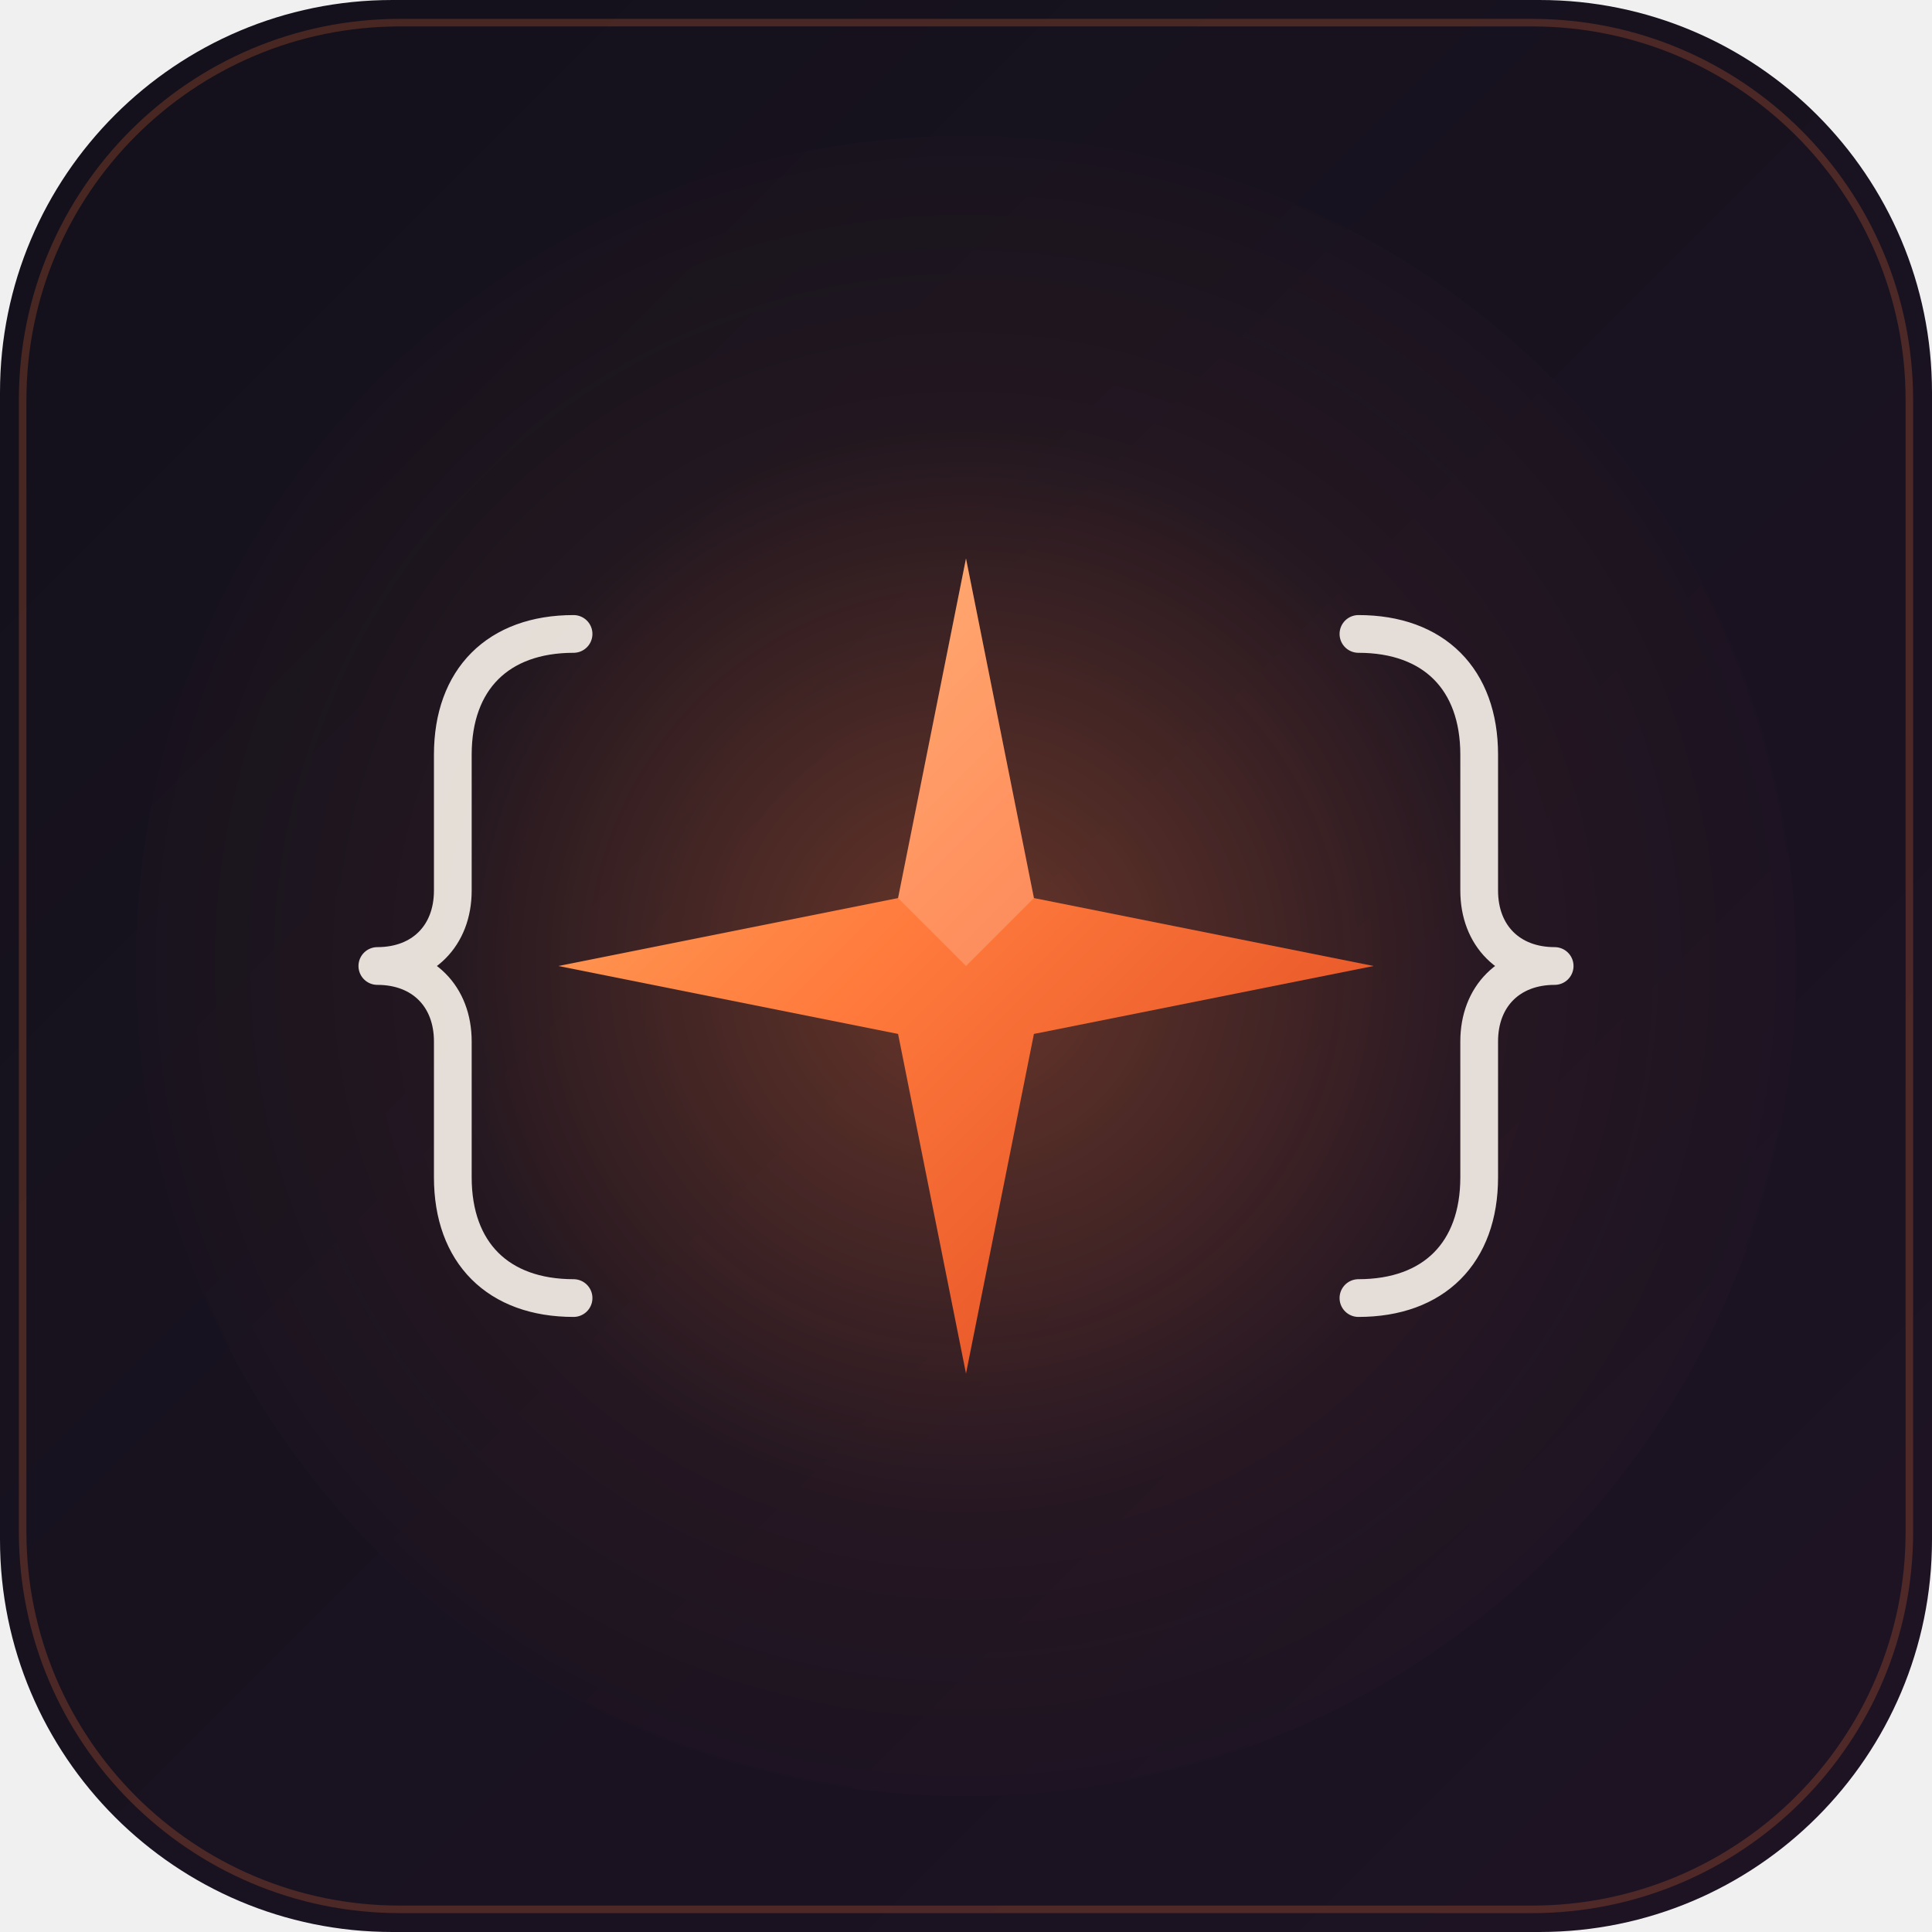
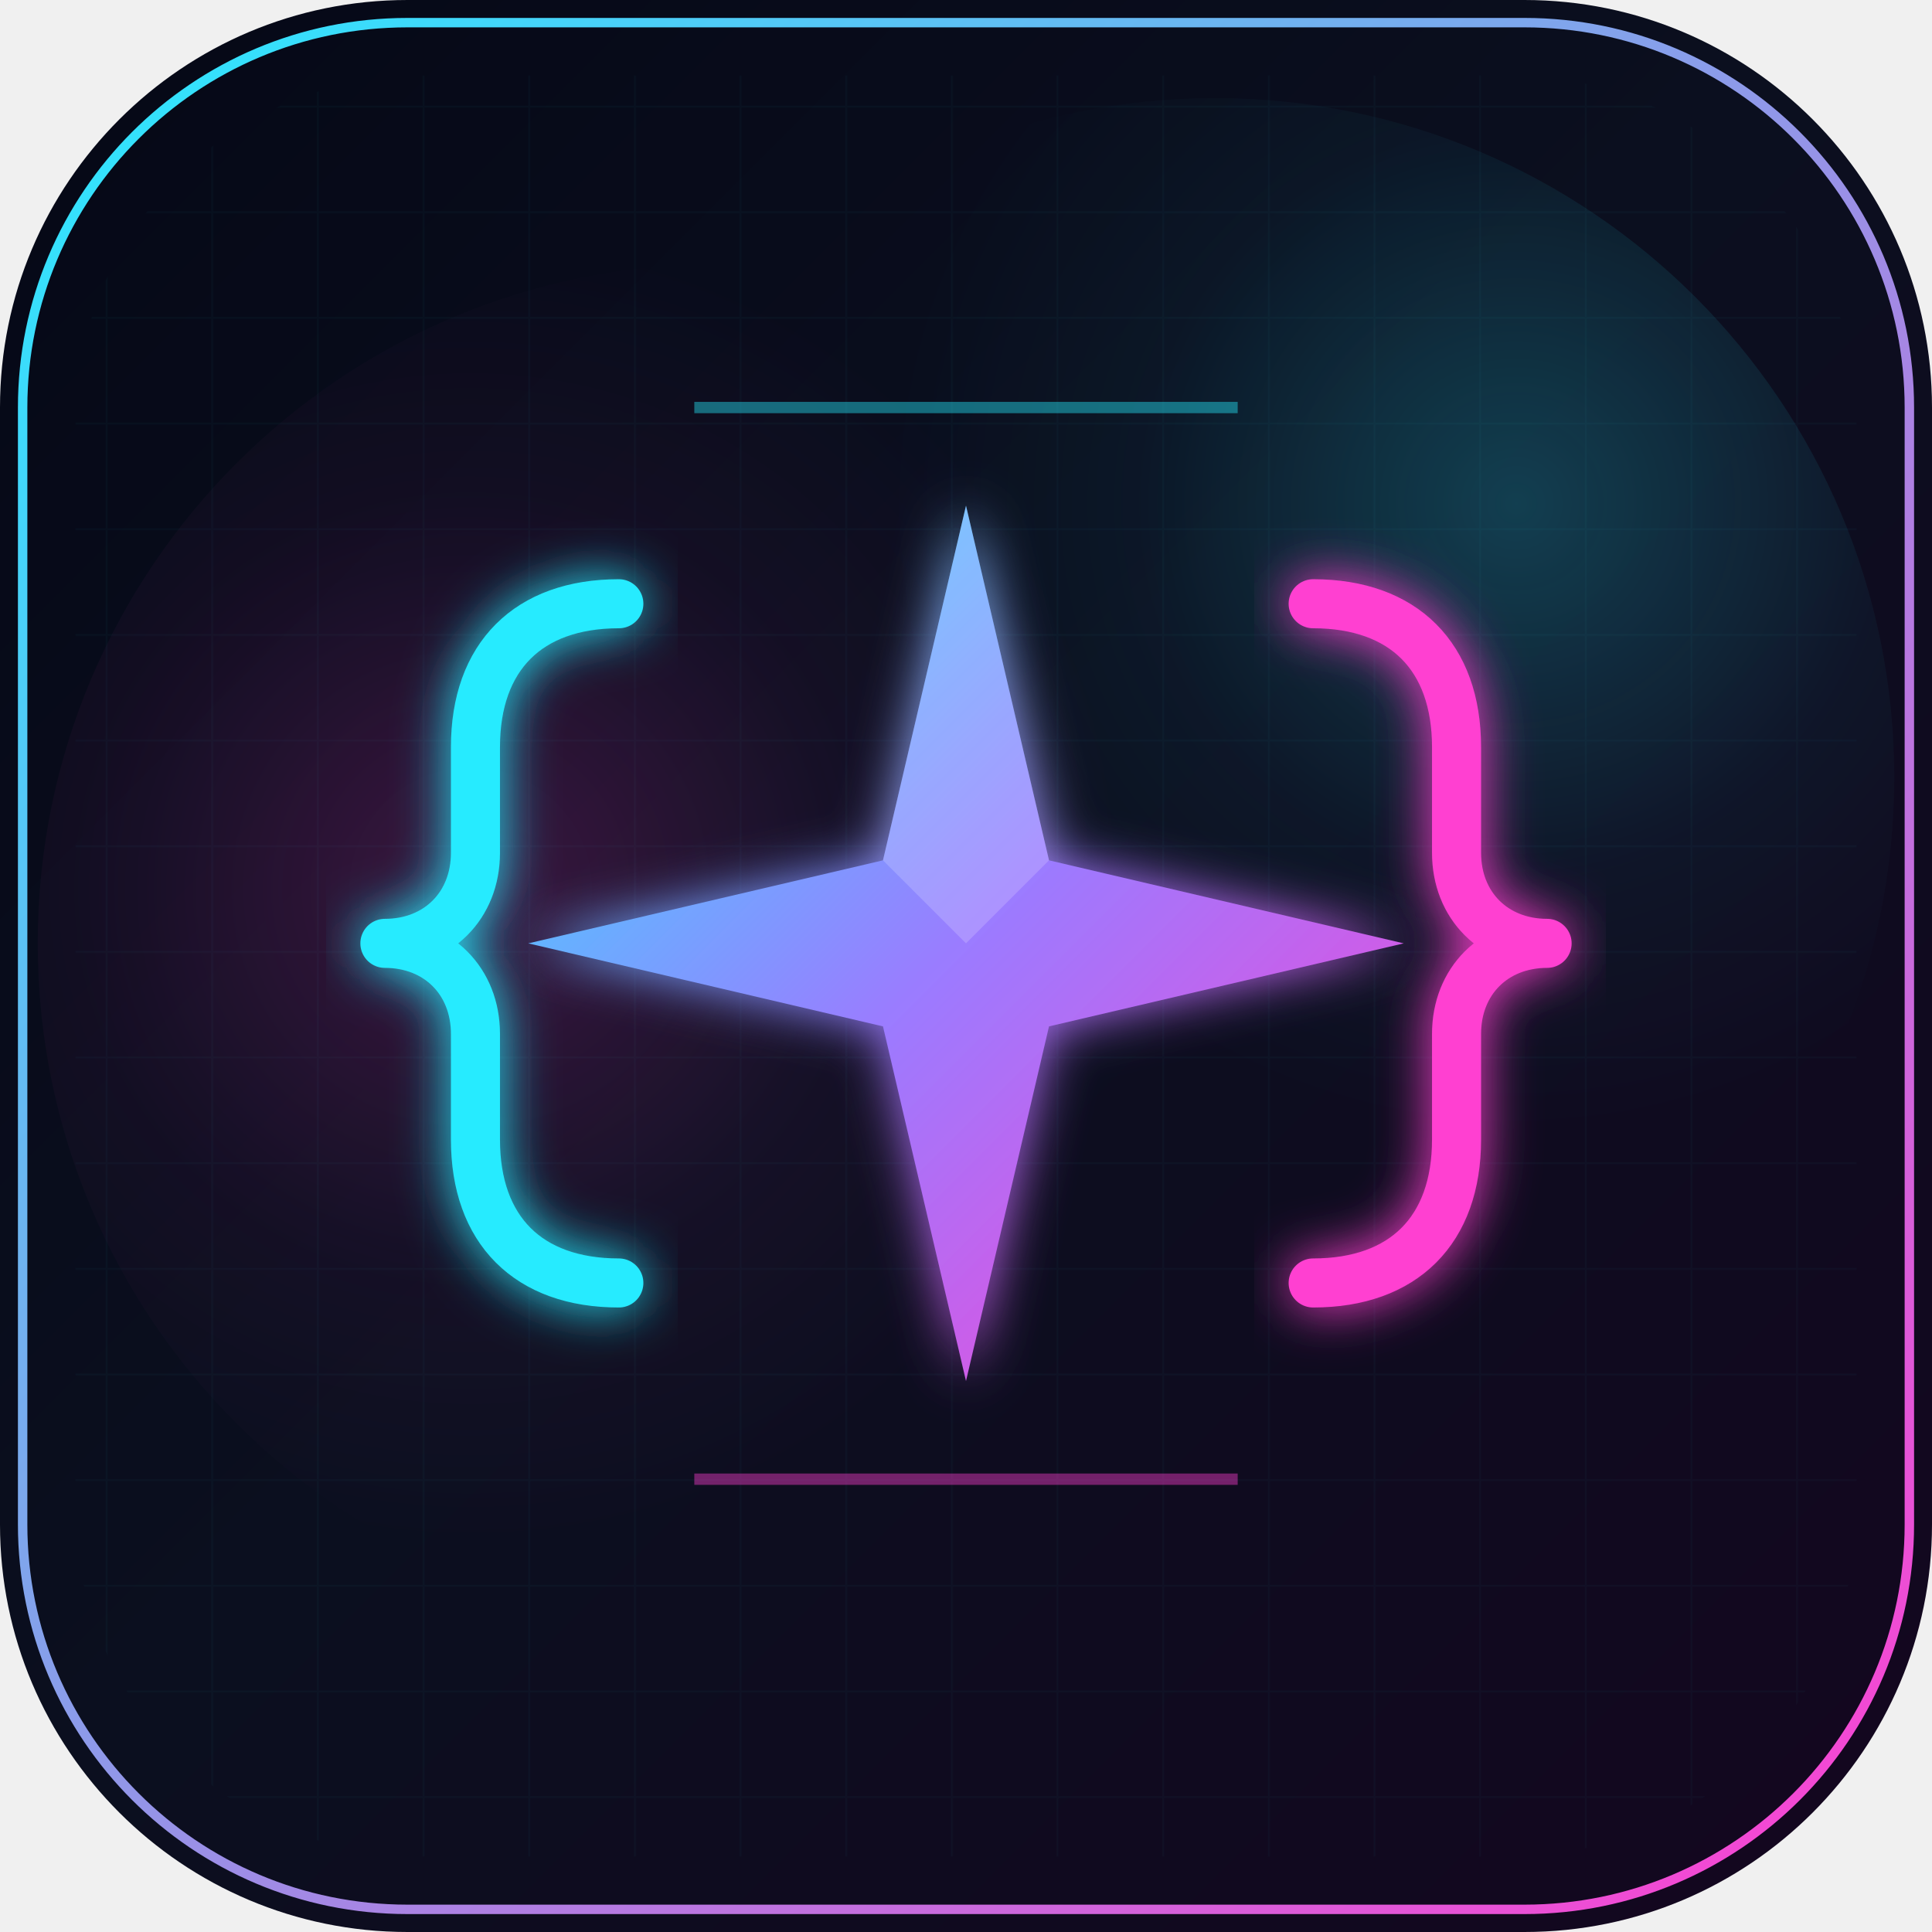
- <svg xmlns="http://www.w3.org/2000/svg" width="512" height="512" viewBox="0 0 512 512" role="img" aria-label="claude-max-api-proxy logo">
+ <svg xmlns="http://www.w3.org/2000/svg" width="512" height="512" viewBox="0 0 512 512" role="img" aria-label="Claw Proxy logo">
  <defs>
    <linearGradient id="bg" x1="0%" y1="0%" x2="100%" y2="100%">
-       <stop offset="0%" stop-color="#13111b" />
-       <stop offset="100%" stop-color="#1e1324" />
+       <stop offset="0%" stop-color="#050816" />
+       <stop offset="48%" stop-color="#0b0f1f" />
+       <stop offset="100%" stop-color="#14061f" />
    </linearGradient>
-     <linearGradient id="spark" x1="0%" y1="0%" x2="100%" y2="100%">
-       <stop offset="0%" stop-color="#ffb066" />
-       <stop offset="45%" stop-color="#ff7a3c" />
-       <stop offset="100%" stop-color="#d9421d" />
+     <linearGradient id="frame" x1="0%" y1="0%" x2="100%" y2="100%">
+       <stop offset="0%" stop-color="#28ebff" />
+       <stop offset="100%" stop-color="#ff3fd1" />
    </linearGradient>
-     <radialGradient id="glow" cx="50%" cy="50%" r="55%">
-       <stop offset="0%" stop-color="#ff7a3c" stop-opacity="0.35" />
-       <stop offset="60%" stop-color="#ff7a3c" stop-opacity="0.05" />
-       <stop offset="100%" stop-color="#ff7a3c" stop-opacity="0" />
+     <linearGradient id="core" x1="0%" y1="0%" x2="100%" y2="100%">
+       <stop offset="0%" stop-color="#2cecff" />
+       <stop offset="50%" stop-color="#9b7bff" />
+       <stop offset="100%" stop-color="#ff3fd1" />
+     </linearGradient>
+     <radialGradient id="pinkGlow" cx="32%" cy="46%" r="48%">
+       <stop offset="0%" stop-color="#ff3fd1" stop-opacity="0.20" />
+       <stop offset="60%" stop-color="#ff3fd1" stop-opacity="0.04" />
+       <stop offset="100%" stop-color="#ff3fd1" stop-opacity="0" />
    </radialGradient>
-     <filter id="softshadow" x="-20%" y="-20%" width="140%" height="140%">
-       <feGaussianBlur in="SourceGraphic" stdDeviation="6" />
+     <radialGradient id="cyanGlow" cx="72%" cy="30%" r="46%">
+       <stop offset="0%" stop-color="#28ebff" stop-opacity="0.22" />
+       <stop offset="60%" stop-color="#28ebff" stop-opacity="0.04" />
+       <stop offset="100%" stop-color="#28ebff" stop-opacity="0" />
+     </radialGradient>
+     <pattern id="grid" x="0" y="0" width="28" height="28" patternUnits="userSpaceOnUse">
+       <path d="M 28 0 L 0 0 0 28" fill="none" stroke="#28ebff" stroke-opacity="0.08" stroke-width="1" />
+     </pattern>
+     <filter id="glow" x="-25%" y="-25%" width="150%" height="150%">
+       <feGaussianBlur stdDeviation="7" result="blur" />
+       <feMerge>
+         <feMergeNode in="blur" />
+         <feMergeNode in="SourceGraphic" />
+       </feMerge>
    </filter>
  </defs>
-   <rect x="0" y="0" width="512" height="512" rx="104" fill="url(#bg)" />
-   <rect x="6" y="6" width="500" height="500" rx="100" fill="none" stroke="#ff7a3c" stroke-opacity="0.22" stroke-width="2" />
-   <circle cx="256" cy="256" r="220" fill="url(#glow)" />
-   <path d="M152 168            C132 168 120 180 120 200            L120 236            C120 248 112 256 100 256            C112 256 120 264 120 276            L120 312            C120 332 132 344 152 344" fill="none" stroke="#f5efe7" stroke-opacity="0.92" stroke-width="10" stroke-linecap="round" stroke-linejoin="round" />
-   <path d="M360 168            C380 168 392 180 392 200            L392 236            C392 248 400 256 412 256            C400 256 392 264 392 276            L392 312            C392 332 380 344 360 344" fill="none" stroke="#f5efe7" stroke-opacity="0.92" stroke-width="10" stroke-linecap="round" stroke-linejoin="round" />
-   <g transform="translate(256 256)">
-     <path d="M0,-108              L18,-18              L108,0              L18,18              L0,108              L-18,18              L-108,0              L-18,-18 Z" fill="url(#spark)" />
-     <path d="M0,-108 L18,-18 L0,0 L-18,-18 Z" fill="#ffffff" fill-opacity="0.18" />
+   <rect x="0" y="0" width="512" height="512" rx="108" fill="url(#bg)" />
+   <rect x="6" y="6" width="500" height="500" rx="102" fill="none" stroke="url(#frame)" stroke-width="2.5" />
+   <rect x="20" y="20" width="472" height="472" rx="92" fill="url(#grid)" opacity="0.35" />
+   <circle cx="190" cy="250" r="180" fill="url(#pinkGlow)" />
+   <circle cx="322" cy="206" r="180" fill="url(#cyanGlow)" />
+   <path d="M164 160            C140 160 126 174 126 198            L126 226            C126 240 116 250 102 250            C116 250 126 260 126 274            L126 302            C126 326 140 340 164 340" fill="none" stroke="#28ebff" stroke-width="13" stroke-linecap="round" stroke-linejoin="round" filter="url(#glow)" />
+   <path d="M348 160            C372 160 386 174 386 198            L386 226            C386 240 396 250 410 250            C396 250 386 260 386 274            L386 302            C386 326 372 340 348 340" fill="none" stroke="#ff3fd1" stroke-width="13" stroke-linecap="round" stroke-linejoin="round" filter="url(#glow)" />
+   <g transform="translate(256 250)" filter="url(#glow)">
+     <path d="M0,-116 L22,-22 L116,0 L22,22 L0,116 L-22,22 L-116,0 L-22,-22 Z" fill="url(#core)" />
+     <path d="M0,-116 L22,-22 L0,0 L-22,-22 Z" fill="#ffffff" fill-opacity="0.18" />
  </g>
+   <path d="M184 108 L328 108" stroke="#28ebff" stroke-opacity="0.42" stroke-width="3" />
+   <path d="M184 392 L328 392" stroke="#ff3fd1" stroke-opacity="0.42" stroke-width="3" />
</svg>
